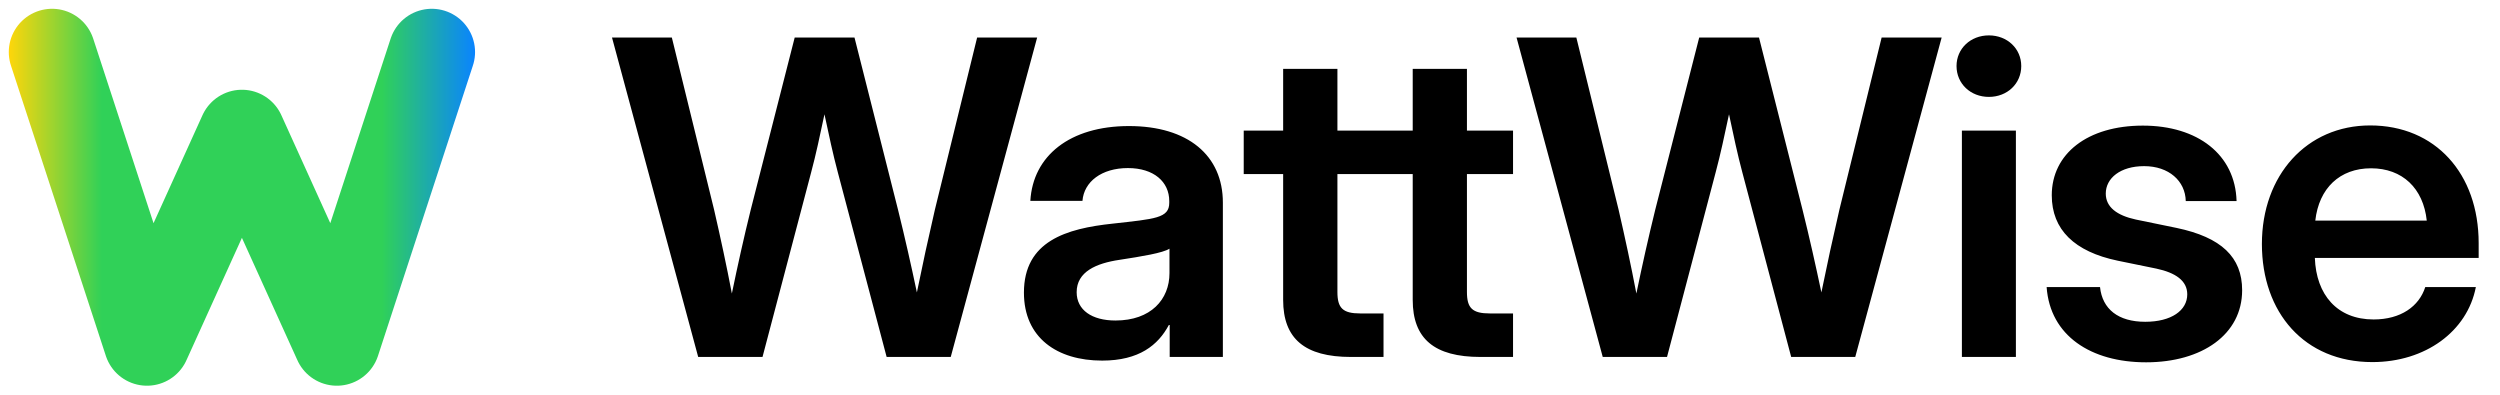
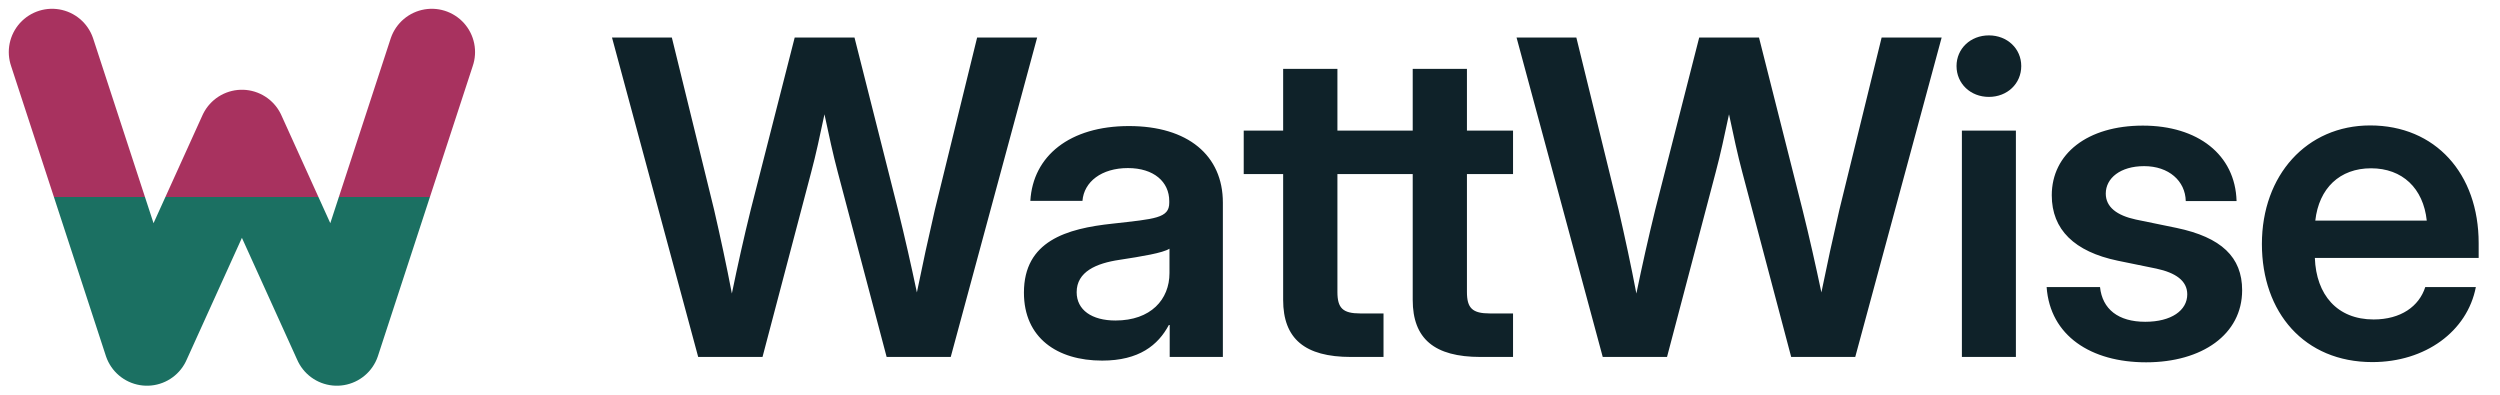
<svg xmlns="http://www.w3.org/2000/svg" viewBox="-2 -2 569.4 89.8">
  <defs>
-     <linearGradient id="ww" x1="89" y1="0" x2="423" y2="0" gradientUnits="userSpaceOnUse">
-       <stop offset="0" stop-color="#FFD60A" />
-       <stop offset=".2" stop-color="#30D158" />
-       <stop offset=".8" stop-color="#30D158" />
-       <stop offset="1" stop-color="#0A84FF" />
+     <linearGradient id="ww" x1="0" y1="152" x2="0" y2="360" gradientUnits="userSpaceOnUse">
+       <stop offset=".5" stop-color="#A8325F" />
+       <stop offset=".5" stop-color="#1B7062" />
    </linearGradient>
  </defs>
  <g transform="translate(0 0.00) scale(0.31796) translate(-89 -121)">
    <path d="M120 152 L188 360 L256 210 L324 360 L392 152" fill="none" stroke="url(#ww)" stroke-width="62" stroke-linecap="round" stroke-linejoin="round" />
  </g>
-   <path transform="translate(136.76 79.30)" fill="#000000" d="M20.26 0H34.91L46 -42.09C47.07 -46.09 48 -50.44 49.02 -55.27C50.05 -50.44 50.98 -46.09 52.05 -42.09L63.18 0H77.78L97.46 -72.75H83.79L74.17 -33.54C72.71 -27.25 71.34 -20.95 70.07 -14.7C68.75 -20.95 67.33 -27.25 65.77 -33.54L55.86 -72.75H42.24L32.23 -33.54C30.66 -27.2 29.25 -20.85 27.93 -14.45C26.71 -20.85 25.34 -27.2 23.88 -33.54L14.26 -72.75H0.63Z M112.27 0.83C120.67 0.83 125.01 -2.69 127.46 -7.28H127.65V0H139.76V-35.16C139.76 -45.9 131.8 -52.59 118.37 -52.59C104.9 -52.59 96.5 -45.8 95.91 -35.55H107.78C108.12 -39.89 112.12 -43.02 118.13 -43.02C124.04 -43.02 127.55 -39.89 127.55 -35.5V-35.11C127.55 -31.59 124.28 -31.45 114.71 -30.37C104.07 -29.25 94.45 -26.37 94.45 -14.65C94.45 -4.35 102.02 0.83 112.27 0.83ZM115.3 -8.3C109.93 -8.3 106.46 -10.69 106.46 -14.75C106.46 -19.43 110.95 -21.34 116.22 -22.12C121.3 -22.9 126.09 -23.68 127.6 -24.66V-19.09C127.6 -13.09 123.35 -8.3 115.3 -8.3Z M176.35 -51.56H165.85V-65.62H153.49V-51.56H144.51V-41.65H153.49V-12.99C153.49 -4.15 158.43 0 168.92 0H176.35V-9.91H171.07C167.07 -9.91 165.85 -11.13 165.85 -14.79V-41.65H176.35Z M205.85 -51.56H195.35V-65.62H183V-51.56H174.02V-41.65H183V-12.99C183 -4.15 187.93 0 198.43 0H205.85V-9.91H200.58C196.57 -9.91 195.35 -11.13 195.35 -14.79V-41.65H205.85Z M226.28 0H240.92L252.01 -42.09C253.08 -46.09 254.01 -50.44 255.04 -55.27C256.06 -50.44 256.99 -46.09 258.06 -42.09L269.2 0H283.79L303.47 -72.75H289.8L280.18 -33.54C278.72 -27.25 277.35 -20.95 276.08 -14.7C274.76 -20.95 273.35 -27.25 271.78 -33.54L261.87 -72.75H248.25L238.24 -33.54C236.68 -27.2 235.26 -20.85 233.94 -14.45C232.72 -20.85 231.35 -27.2 229.89 -33.54L220.27 -72.75H206.65Z M308.08 0H320.38V-51.56H308.08ZM314.23 -59.23C318.43 -59.23 321.6 -62.26 321.6 -66.26C321.6 -70.21 318.43 -73.24 314.23 -73.24C310.03 -73.24 306.86 -70.21 306.86 -66.26C306.86 -62.26 310.03 -59.23 314.23 -59.23Z M350.03 1.22C362.78 1.22 371.91 -5.13 371.91 -15.19C371.91 -22.75 367.17 -27.25 356.97 -29.39L347.69 -31.3C343.39 -32.23 340.85 -34.13 340.85 -37.21C340.85 -40.72 344.17 -43.46 349.59 -43.46C355.21 -43.46 358.97 -40.09 359.07 -35.5H370.64C370.35 -46.09 361.8 -52.69 349.3 -52.69C336.7 -52.69 328.55 -46.29 328.55 -36.82C328.55 -29 333.72 -23.97 343.59 -21.92L352.38 -20.12C356.72 -19.19 359.41 -17.38 359.41 -14.26C359.41 -10.6 355.79 -8.01 349.84 -8.01C343.69 -8.01 340.07 -10.89 339.54 -15.92H327.38C328.16 -4.83 337.48 1.22 350.03 1.22Z M401.56 1.17C413.62 1.17 423.19 -5.81 425.14 -15.92H413.62C412.21 -11.52 408.05 -8.54 401.85 -8.54C393.55 -8.54 388.77 -14.16 388.47 -22.56H425.78V-25.93C425.78 -41.75 415.92 -52.73 401.07 -52.73C386.62 -52.73 376.41 -41.41 376.41 -25.73C376.41 -10.11 386.08 1.17 401.56 1.17ZM388.57 -31.05C389.4 -38.43 394.14 -42.97 401.27 -42.97C408.4 -42.97 413.18 -38.43 413.96 -31.05Z" />
+   <path transform="translate(136.76 79.30)" fill="#0F2229" d="M20.26 0H34.91L46 -42.09C47.07 -46.09 48 -50.44 49.02 -55.27C50.05 -50.44 50.98 -46.09 52.05 -42.09L63.18 0H77.78L97.46 -72.75H83.79L74.17 -33.54C72.71 -27.25 71.34 -20.95 70.07 -14.7C68.75 -20.95 67.33 -27.25 65.77 -33.54L55.86 -72.75H42.24L32.23 -33.54C30.66 -27.2 29.25 -20.85 27.93 -14.45C26.71 -20.85 25.34 -27.2 23.88 -33.54L14.26 -72.75H0.63Z M112.27 0.83C120.67 0.83 125.01 -2.69 127.46 -7.28H127.65V0H139.76V-35.16C139.76 -45.9 131.8 -52.59 118.37 -52.59C104.9 -52.59 96.5 -45.8 95.91 -35.55H107.78C108.12 -39.89 112.12 -43.02 118.13 -43.02C124.04 -43.02 127.55 -39.89 127.55 -35.5V-35.11C127.55 -31.59 124.28 -31.45 114.71 -30.37C104.07 -29.25 94.45 -26.37 94.45 -14.65C94.45 -4.35 102.02 0.83 112.27 0.83ZM115.3 -8.3C109.93 -8.3 106.46 -10.69 106.46 -14.75C106.46 -19.43 110.95 -21.34 116.22 -22.12C121.3 -22.9 126.09 -23.68 127.6 -24.66V-19.09C127.6 -13.09 123.35 -8.3 115.3 -8.3Z M176.35 -51.56H165.85V-65.62H153.49V-51.56H144.51V-41.65H153.49V-12.99C153.49 -4.15 158.43 0 168.92 0H176.35V-9.91H171.07C167.07 -9.91 165.85 -11.13 165.85 -14.79V-41.65H176.35Z M205.85 -51.56H195.35V-65.62H183V-51.56H174.02V-41.65H183V-12.99C183 -4.15 187.93 0 198.43 0H205.85V-9.91H200.58C196.57 -9.91 195.35 -11.13 195.35 -14.79V-41.65H205.85Z M226.28 0H240.92L252.01 -42.09C253.08 -46.09 254.01 -50.44 255.04 -55.27C256.06 -50.44 256.99 -46.09 258.06 -42.09L269.2 0H283.79L303.47 -72.75H289.8L280.18 -33.54C278.72 -27.25 277.35 -20.95 276.08 -14.7C274.76 -20.95 273.35 -27.25 271.78 -33.54L261.87 -72.75H248.25L238.24 -33.54C236.68 -27.2 235.26 -20.85 233.94 -14.45C232.72 -20.85 231.35 -27.2 229.89 -33.54L220.27 -72.75H206.65Z M308.08 0H320.38V-51.56H308.08ZM314.23 -59.23C318.43 -59.23 321.6 -62.26 321.6 -66.26C321.6 -70.21 318.43 -73.24 314.23 -73.24C310.03 -73.24 306.86 -70.21 306.86 -66.26C306.86 -62.26 310.03 -59.23 314.23 -59.23Z M350.03 1.22C362.78 1.22 371.91 -5.13 371.91 -15.19C371.91 -22.75 367.17 -27.25 356.97 -29.39L347.69 -31.3C343.39 -32.23 340.85 -34.13 340.85 -37.21C340.85 -40.72 344.17 -43.46 349.59 -43.46C355.21 -43.46 358.97 -40.09 359.07 -35.5H370.64C370.35 -46.09 361.8 -52.69 349.3 -52.69C336.7 -52.69 328.55 -46.29 328.55 -36.82C328.55 -29 333.72 -23.97 343.59 -21.92L352.38 -20.12C356.72 -19.19 359.41 -17.38 359.41 -14.26C359.41 -10.6 355.79 -8.01 349.84 -8.01C343.69 -8.01 340.07 -10.89 339.54 -15.92H327.38C328.16 -4.83 337.48 1.22 350.03 1.22Z M401.56 1.17C413.62 1.17 423.19 -5.81 425.14 -15.92H413.62C412.21 -11.52 408.05 -8.54 401.85 -8.54C393.55 -8.54 388.77 -14.16 388.47 -22.56H425.78V-25.93C425.78 -41.75 415.92 -52.73 401.07 -52.73C386.62 -52.73 376.41 -41.41 376.41 -25.73C376.41 -10.11 386.08 1.17 401.56 1.17ZM388.57 -31.05C389.4 -38.43 394.14 -42.97 401.27 -42.97C408.4 -42.97 413.18 -38.43 413.96 -31.05Z" />
</svg>
